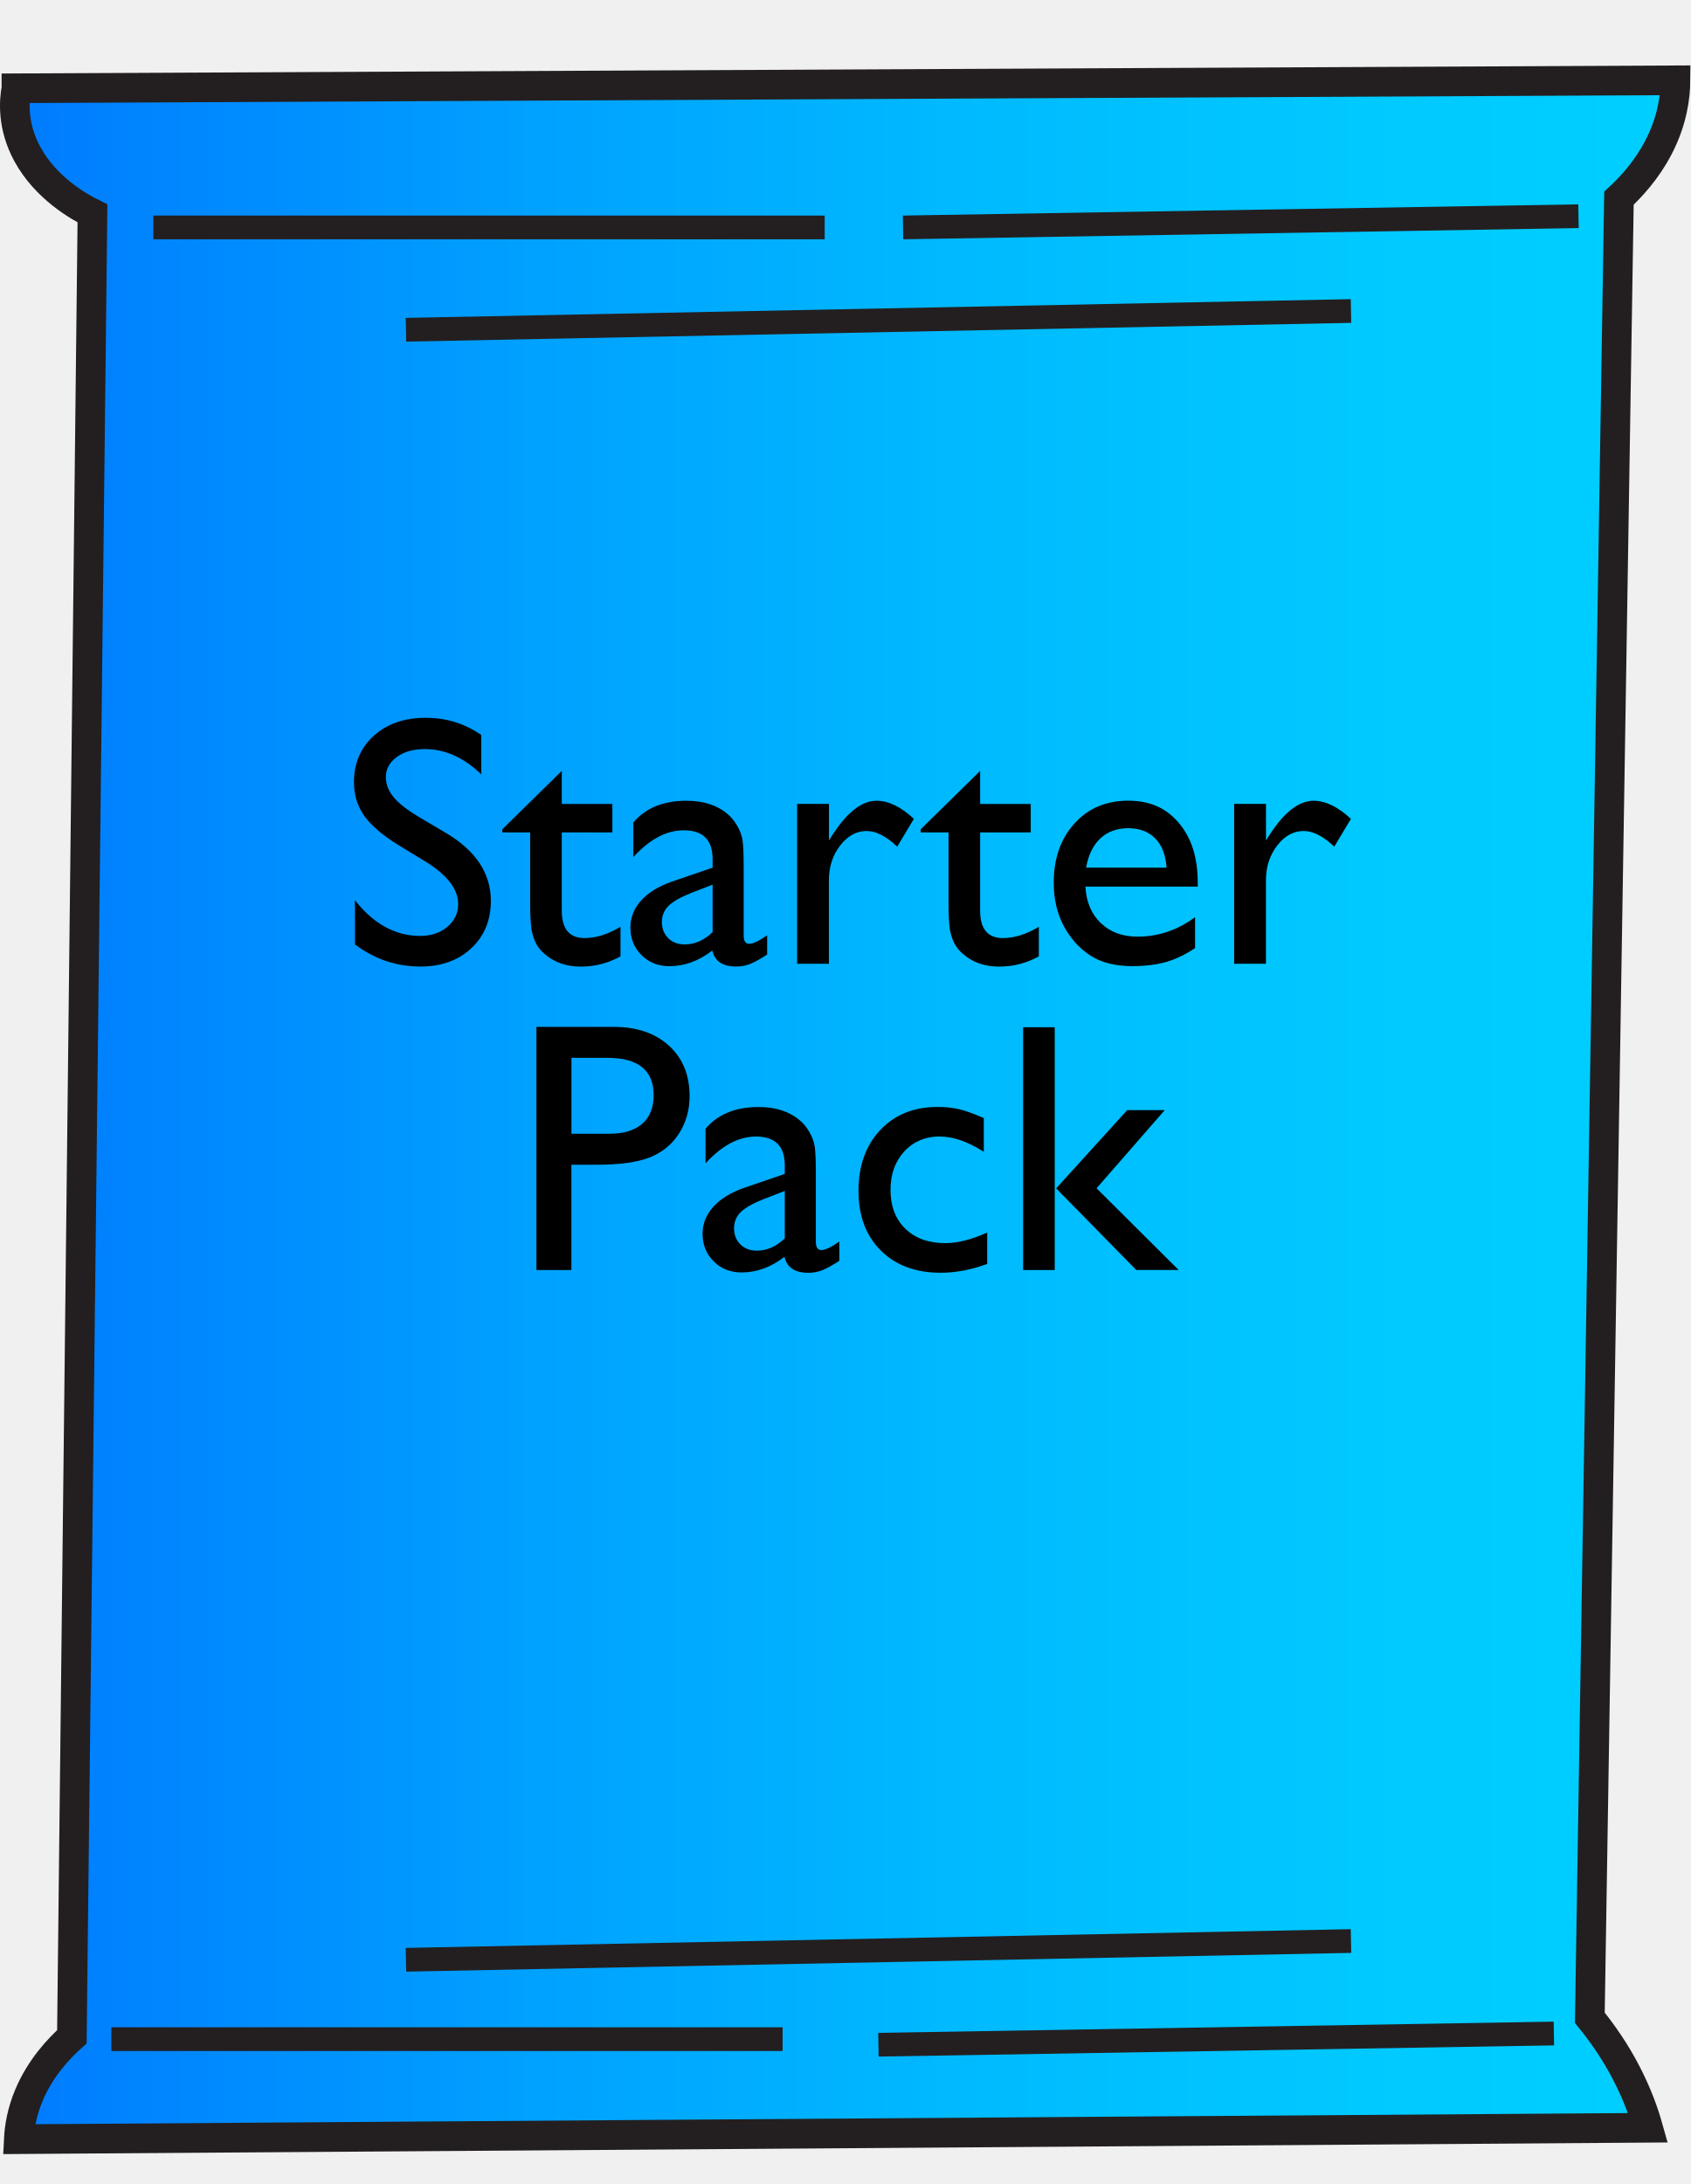
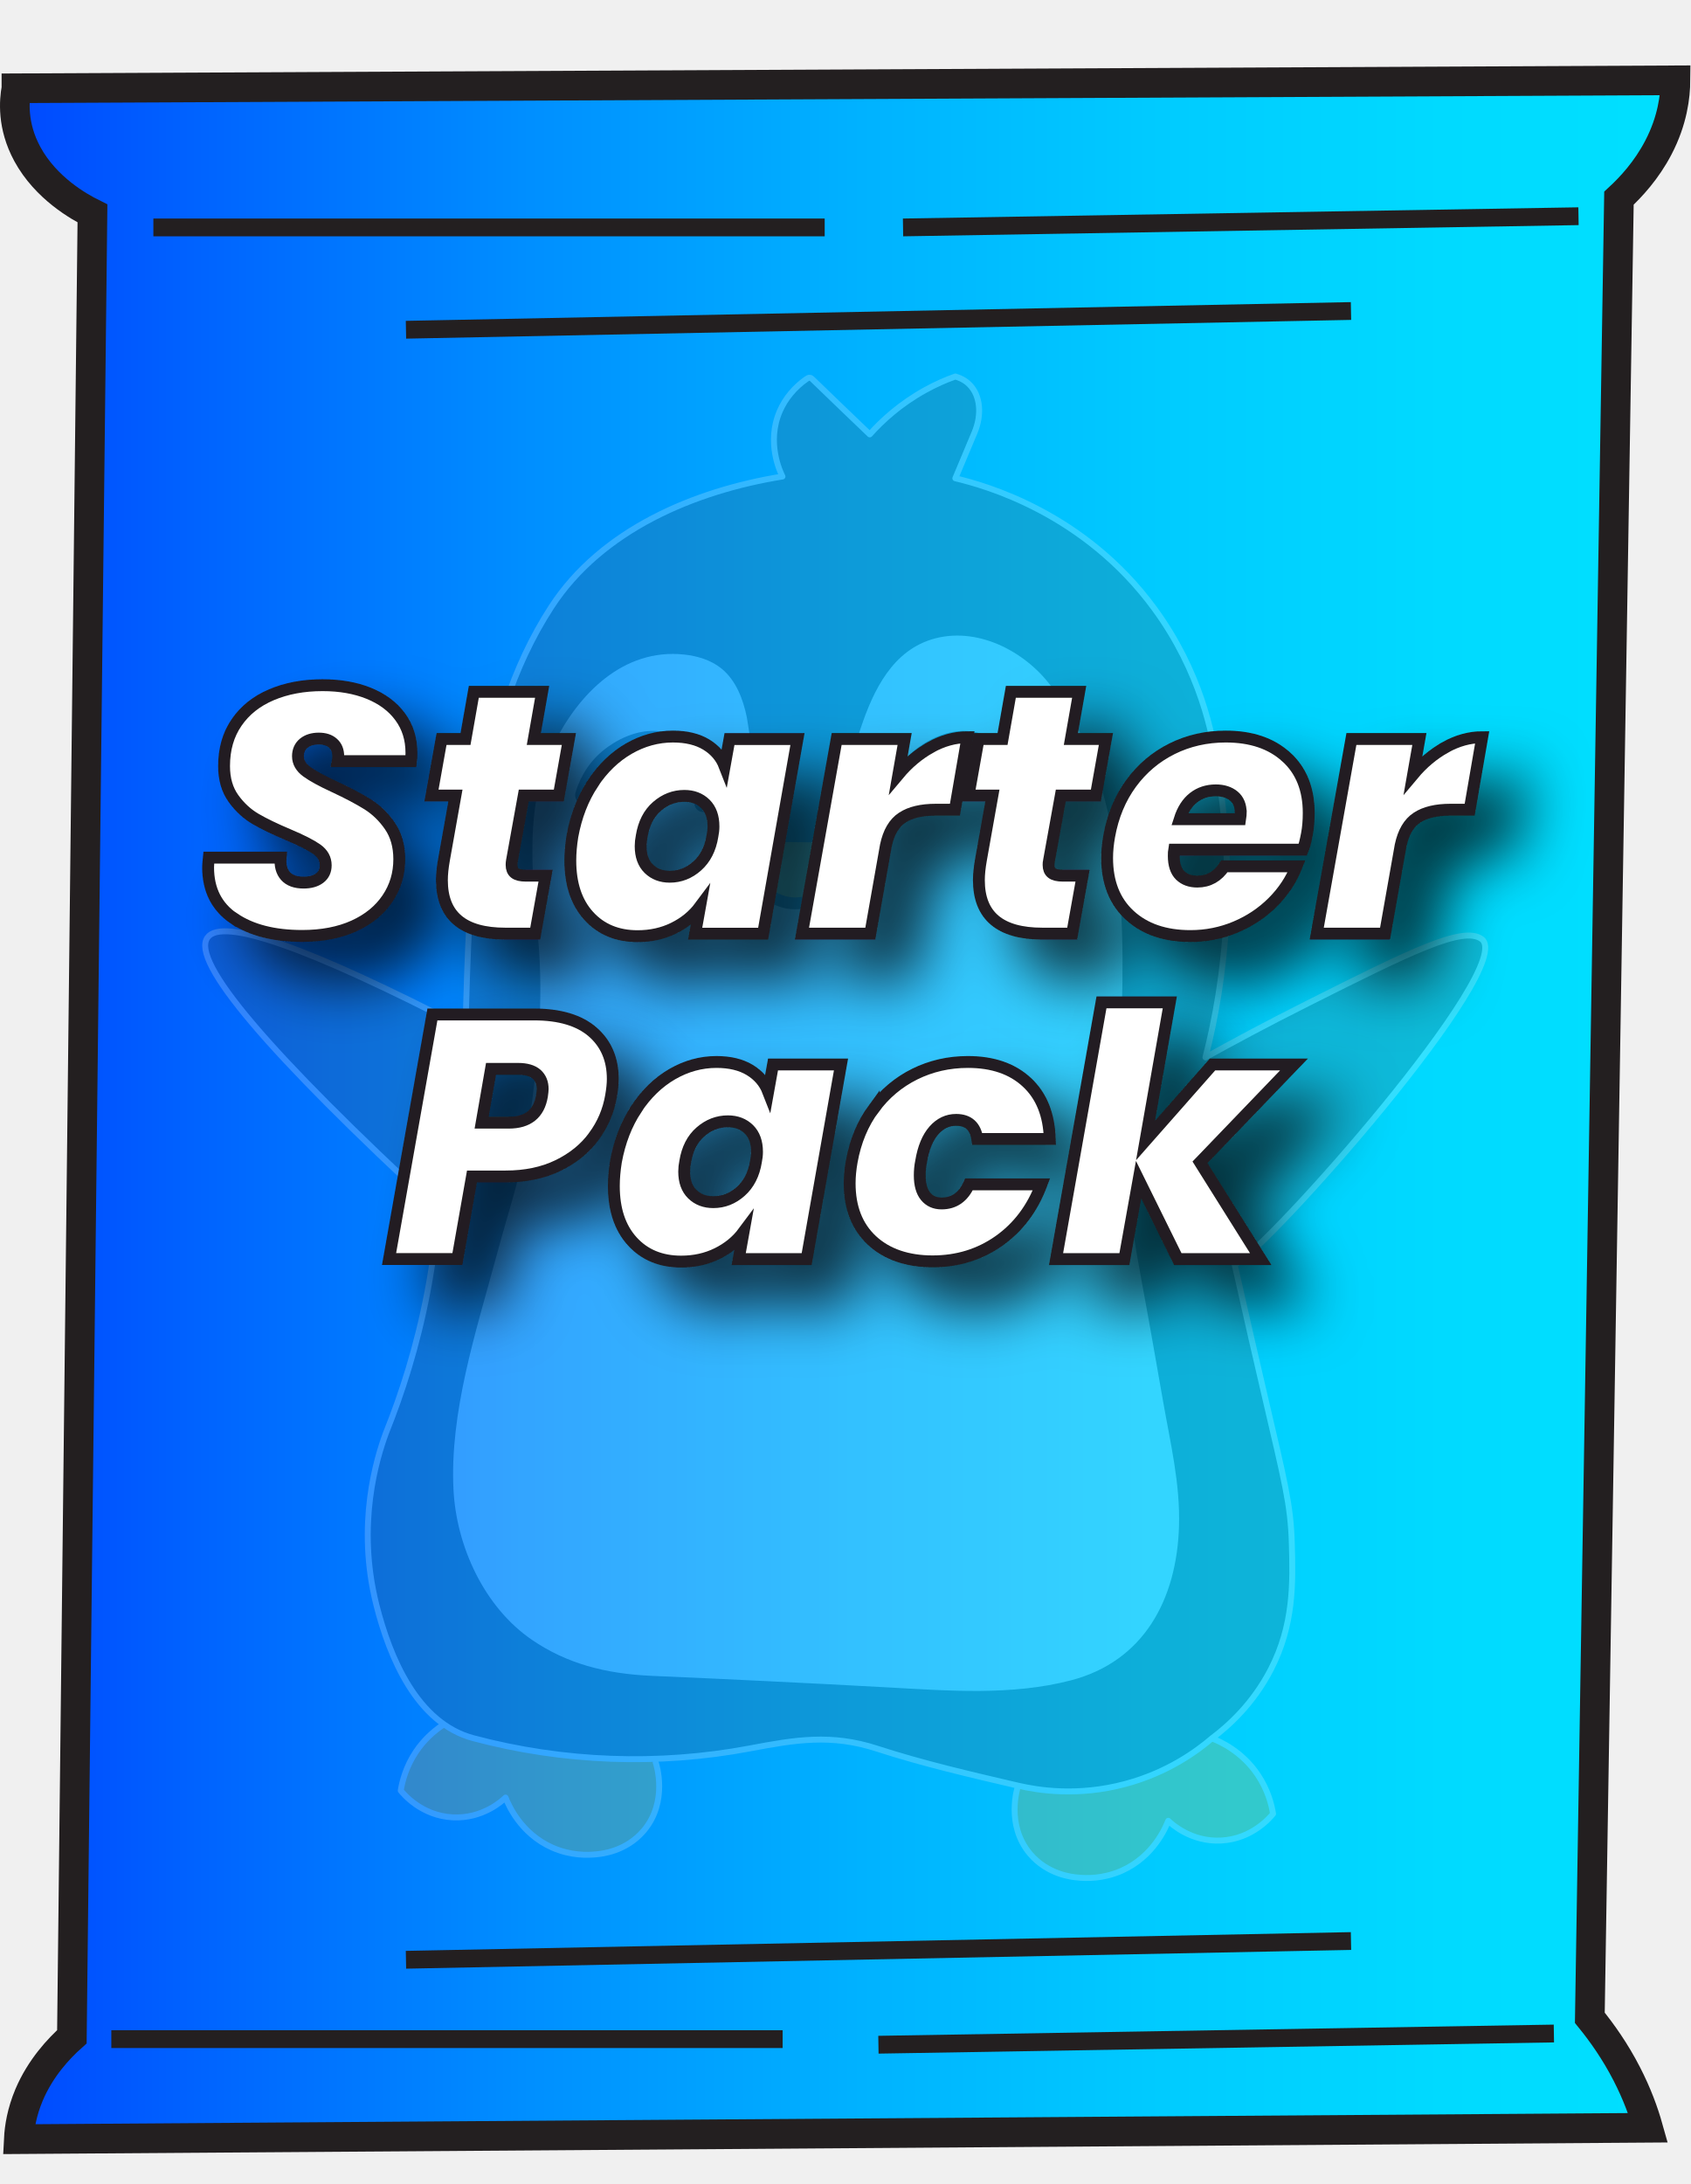
<svg xmlns="http://www.w3.org/2000/svg" id="Outline" width="285.02" height="368.18" viewBox="0 0 285.02 368.18">
  <defs>
    <style>
      .cls-1 {
        fill: url(#linear-gradient);
        stroke-width: 5px;
      }

-       .cls-1, .cls-2 {
+       .cls-1, .cls-2, .cls-3 {
        stroke: #231f20;
        stroke-miterlimit: 10;
      }

-       .cls-2 {
+       .cls-4 {
+         filter: url(#drop-shadow-2);
+       }
+ 
+       .cls-5, .cls-2 {
+         stroke-width: 2px;
+       }
+ 
+       .cls-5, .cls-6 {
+         fill: #fbae00;
+       }
+ 
+       .cls-5, .cls-6, .cls-7, .cls-8 {
+         stroke-linecap: round;
+         stroke-linejoin: round;
+       }
+ 
+       .cls-5, .cls-8 {
+         stroke: #414042;
+       }
+ 
+       .cls-2, .cls-9 {
+         fill: #fff;
+       }
+ 
+       .cls-6, .cls-7 {
+         stroke: #fff;
+       }
+ 
+       .cls-10 {
+         filter: url(#drop-shadow-1);
+       }
+ 
+       .cls-7 {
+         fill: #414042;
+       }
+ 
+       .cls-11 {
+         opacity: .2;
+       }
+ 
+       .cls-8, .cls-3 {
        fill: none;
-         stroke-width: 4px;
+         stroke-width: 3px;
      }
    </style>
    <linearGradient id="linear-gradient" x1="2.5" y1="187.07" x2="282.5" y2="187.07" gradientUnits="userSpaceOnUse">
-       <stop offset="0" stop-color="#007bff" />
-       <stop offset=".03" stop-color="#007fff" />
-       <stop offset=".31" stop-color="#00a1ff" />
-       <stop offset=".57" stop-color="#00baff" />
-       <stop offset=".81" stop-color="#00c9ff" />
-       <stop offset="1" stop-color="#00cfff" />
+       <stop offset="0" stop-color="#0049ff" />
+       <stop offset=".11" stop-color="#0063ff" />
+       <stop offset=".31" stop-color="#008fff" />
+       <stop offset=".51" stop-color="#00b2ff" />
+       <stop offset=".69" stop-color="#00cbff" />
+       <stop offset=".86" stop-color="#00daff" />
+       <stop offset="1" stop-color="#00e0ff" />
    </linearGradient>
+     <filter id="drop-shadow-1" x="25.5" y="106.09" width="248" height="75" filterUnits="userSpaceOnUse">
+       <feOffset dx="7" dy="7" />
+       <feGaussianBlur result="blur" stdDeviation="5" />
+       <feFlood flood-color="#000" flood-opacity=".75" />
+       <feComposite in2="blur" operator="in" />
+       <feComposite in="SourceGraphic" />
+     </filter>
+     <filter id="drop-shadow-2" x="55.5" y="159.09" width="188" height="77" filterUnits="userSpaceOnUse">
+       <feOffset dx="7" dy="7" />
+       <feGaussianBlur result="blur-2" stdDeviation="5" />
+       <feFlood flood-color="#000" flood-opacity=".75" />
+       <feComposite in2="blur-2" operator="in" />
+       <feComposite in="SourceGraphic" />
+     </filter>
  </defs>
  <path class="cls-1" d="M2.77,14.88l279.73-1.34c-.02,2.64-.48,6.74-2.89,11.35-1.98,3.8-4.6,6.64-6.64,8.52-1.64,102.25-3.27,204.5-4.91,306.75,2.07,2.54,4.29,5.69,6.22,9.44,1.72,3.34,2.85,6.43,3.6,9.1-91.57.64-183.14,1.28-274.71,1.92.1-2,.52-4.58,1.73-7.46,1.93-4.55,5.01-7.83,7.22-9.8,1.16-102.46,2.31-204.92,3.47-307.38-2.25-1.12-7.84-4.24-10.98-10.01-2.61-4.81-2.21-9.07-1.84-11.08Z" />
-   <line class="cls-2" x1="25.86" y1="38.34" x2="139.05" y2="38.34" />
-   <path class="cls-2" d="M68.45,55.59l159.34-3.16" />
-   <path class="cls-2" d="M152.26,38.34l113.89-1.89" />
-   <g>
-     <path d="M71.86,145.32l-4.45-2.71c-2.79-1.71-4.78-3.38-5.96-5.03-1.18-1.65-1.77-3.55-1.77-5.7,0-3.22,1.12-5.84,3.35-7.85,2.24-2.01,5.14-3.02,8.72-3.02s6.55.96,9.4,2.88v6.65c-2.95-2.84-6.12-4.26-9.52-4.26-1.91,0-3.49.44-4.72,1.33s-1.85,2.02-1.85,3.4c0,1.23.45,2.37,1.36,3.44.91,1.07,2.36,2.19,4.37,3.37l4.48,2.65c4.99,2.98,7.49,6.78,7.49,11.39,0,3.28-1.1,5.95-3.3,8s-5.05,3.08-8.57,3.08c-4.04,0-7.72-1.24-11.04-3.73v-7.44c3.16,4.01,6.83,6.01,10.99,6.01,1.84,0,3.36-.51,4.58-1.53,1.22-1.02,1.83-2.3,1.83-3.84,0-2.49-1.8-4.85-5.39-7.09Z" />
-     <path d="M84.7,139.8l10.02-9.84v5.57h8.53v4.8h-8.53v13.19c0,3.08,1.28,4.62,3.84,4.62,1.91,0,3.94-.63,6.06-1.9v4.98c-2.05,1.15-4.29,1.73-6.71,1.73s-4.47-.71-6.09-2.14c-.51-.43-.93-.91-1.26-1.45-.33-.54-.61-1.24-.83-2.11-.22-.87-.34-2.52-.34-4.97v-11.95h-4.69v-.53Z" />
-     <path d="M125.39,146.27v11.46c0,.92.31,1.38.94,1.38s1.65-.48,3.02-1.44v3.25c-1.21.78-2.18,1.31-2.91,1.6s-1.5.42-2.3.42c-2.29,0-3.63-.9-4.04-2.7-2.27,1.76-4.68,2.64-7.24,2.64-1.88,0-3.44-.62-4.69-1.86-1.25-1.24-1.88-2.8-1.88-4.67,0-1.7.61-3.22,1.83-4.56,1.22-1.34,2.95-2.4,5.2-3.18l6.83-2.34v-1.44c0-3.24-1.62-4.86-4.86-4.86-2.91,0-5.74,1.5-8.5,4.51v-5.83c2.07-2.44,5.05-3.66,8.94-3.66,2.91,0,5.24.76,7,2.29.59.49,1.11,1.14,1.58,1.95.47.81.77,1.62.89,2.43.13.81.19,2.35.19,4.61ZM120.15,157.14v-8l-3.57,1.38c-1.82.72-3.1,1.45-3.85,2.18s-1.13,1.65-1.13,2.74.36,2.02,1.07,2.72,1.63,1.05,2.77,1.05c1.7,0,3.27-.69,4.72-2.08Z" />
-     <path d="M139.77,135.52v6.18l.29-.47c2.58-4.16,5.16-6.24,7.73-6.24,2.01,0,4.11,1.02,6.3,3.05l-2.81,4.69c-1.86-1.76-3.57-2.64-5.16-2.64-1.72,0-3.21.82-4.47,2.46s-1.89,3.58-1.89,5.83v14.09h-5.36v-26.95h5.36Z" />
-     <path d="M155.24,139.8l10.02-9.84v5.57h8.53v4.8h-8.53v13.19c0,3.08,1.28,4.62,3.84,4.62,1.91,0,3.94-.63,6.06-1.9v4.98c-2.05,1.15-4.29,1.73-6.71,1.73s-4.47-.71-6.09-2.14c-.51-.43-.93-.91-1.26-1.45-.33-.54-.61-1.24-.83-2.11-.22-.87-.34-2.52-.34-4.97v-11.95h-4.69v-.53Z" />
-     <path d="M201.97,149.46h-18.96c.14,2.58,1,4.63,2.59,6.15s3.65,2.29,6.17,2.29c3.52,0,6.76-1.09,9.73-3.28v5.21c-1.64,1.09-3.27,1.88-4.88,2.34s-3.5.7-5.67.7c-2.97,0-5.37-.62-7.21-1.85s-3.31-2.89-4.41-4.97-1.66-4.49-1.66-7.22c0-4.1,1.16-7.44,3.49-10,2.32-2.57,5.34-3.85,9.05-3.85s6.43,1.25,8.55,3.75c2.13,2.5,3.19,5.85,3.19,10.05v.67ZM183.13,146.27h13.56c-.14-2.13-.77-3.77-1.9-4.92-1.13-1.15-2.66-1.73-4.57-1.73s-3.48.58-4.7,1.73c-1.22,1.15-2.02,2.79-2.39,4.92Z" />
-     <path d="M213.46,135.52v6.18l.29-.47c2.58-4.16,5.16-6.24,7.73-6.24,2.01,0,4.11,1.02,6.3,3.05l-2.81,4.69c-1.86-1.76-3.57-2.64-5.16-2.64-1.72,0-3.21.82-4.47,2.46s-1.89,3.58-1.89,5.83v14.09h-5.36v-26.95h5.36Z" />
+   <line class="cls-3" x1="25.86" y1="38.34" x2="139.05" y2="38.34" />
+   <path class="cls-3" d="M68.45,55.59l159.34-3.16" />
+   <path class="cls-3" d="M152.26,38.34l113.89-1.89" />
+   <line class="cls-3" x1="18.77" y1="343.76" x2="131.96" y2="343.76" />
+   <path class="cls-3" d="M148.11,344.7l113.89-1.89" />
+   <path class="cls-3" d="M68.45,330.38l159.34-3.16" />
+   <g class="cls-11">
+     <path class="cls-6" d="M110.56,297.12c.12.34,2.11,6.58-1.99,11.46-2.99,3.56-7.18,3.95-8.02,4.02-1.47.16-4.32.24-7.43-1.13-5.38-2.38-7.44-7.31-7.88-8.43-.55.53-3.86,3.59-8.91,3.33-5.26-.27-8.3-3.94-8.76-4.51.24-1.5.85-4.01,2.58-6.58,2.64-3.92,6.26-5.56,7.73-6.14" />
+     <path class="cls-6" d="M171.66,301.03c-.12.34-2.11,6.58,1.99,11.46,2.99,3.56,7.18,3.95,8.02,4.02,1.47.16,4.32.24,7.43-1.13,5.38-2.38,7.44-7.31,7.88-8.43.55.53,3.86,3.59,8.91,3.33,5.26-.27,8.3-3.94,8.76-4.51-.24-1.5-.85-4.01-2.58-6.58-2.64-3.92-6.26-5.56-7.73-6.14" />
+     <path class="cls-7" d="M208.17,213.16c2.04,9.07,3.76,16.57,5.01,21.9,3.47,14.92,4.44,18.57,4.63,25.07.21,6.81.33,13.8-3.53,21.3-2.99,5.79-7.12,9.51-9.93,11.61-2.53,2.17-7.43,5.77-14.58,7.69-8.05,2.17-14.8,1.07-18.11.3-7.93-1.85-16.04-3.72-23.78-6.24s-13.77-1.49-21.5-.03c-15.39,2.9-31.42,2.3-46.55-1.73-9.51-2.53-14.12-13.56-16.37-22.48-3.42-13.58.06-24.76,1.62-28.99,2.65-6.58,5.24-14.57,7-23.82.93-4.9,1.5-9.51,1.83-13.75-28.79-26.62-41.77-41.93-38.93-45.93,2.47-3.49,16.98,1.61,43.5,15.31.67-23.57,1.2-50.65,14.5-71.08,8.44-12.97,24.12-19.57,38.95-21.96-.37-.75-2.75-5.7-.45-11.02.94-2.18,2.55-4.06,4.5-5.42.17-.12.37-.24.57-.21.19.02.34.16.48.3,3.19,3.1,6.41,6.17,9.62,9.25,2.04-2.29,5.1-5.12,9.35-7.47,1.79-.99,3.51-1.74,5.08-2.29,1.26.36,2.02.98,2.42,1.4,1.79,1.83,2.09,5.01.81,8.06-1.08,2.57-2.16,5.14-3.23,7.7,4.97,1.18,21.71,5.79,33.56,21.97,7.76,10.58,9.9,21.3,10.61,26.84,1.14,6.7,1.99,15.22,1.54,25.07-.43,9.35-1.91,17.4-3.54,23.75,4.41-2.44,10.25-5.6,17.23-9.1,17.44-8.77,26.23-13.11,29.33-10.86,6.21,4.5-36.42,52.6-41.62,54.87Z" />
+     <path class="cls-9" d="M89.86,147.35c.17,3.7.55,7.4.88,11,.93,10.07-.01,20.58-1.48,30.58-1.39,9.47-2.82,12.67-5.68,23.26-3.36,12.42-7.76,25.91-7.12,38.89.47,9.58,5.18,19.86,13.24,25.37,5.83,3.98,12.35,5.73,20.27,6.07,6.29.27,12.62.56,18.97.87,7.01.34,13.98.7,20.91,1.08,10.17.56,20.73,1.4,30.7-1.19,12.37-3.22,17.87-13.73,18.24-25.97.22-7.2-1.45-14.02-2.68-21.05-1.17-6.65-2.33-13.36-3.57-20.02-2.37-12.74-4.19-25.67-3.65-38.66.85-20.54,1.47-45.38-12.08-62.44-4.67-5.87-12.98-9.84-20.4-7.12-6.71,2.46-9.69,9.67-11.69,15.97-.6,1.89-5.83,16.98-3.83,17.26-2.47-.35-2.84.27-5.32-.08,0,0-5.78.3-5.93.3-.78,0-3.4-18.95-3.71-20.51-.63-3.11-1.84-6.29-4.31-8.28-1.77-1.42-4.03-2.1-6.29-2.34-10.22-1.07-17.77,6.61-21.97,15.12-3.37,6.85-3.85,14.38-3.5,21.89Z" />
+     <path class="cls-8" d="M98.47,134.06c.37-1.26,1.46-4.31,4.44-6.59.79-.61,5.55-4.25,10.36-2.06,3.48,1.58,5.65,5.6,5.3,9.98" />
+     <path class="cls-8" d="M150.94,134.06c.37-1.26,1.46-4.31,4.44-6.59.79-.61,5.55-4.25,10.36-2.06,3.48,1.58,5.65,5.6,5.3,9.98" />
+     <path class="cls-5" d="M145.17,142.08c-.17-.85-.96-1.01-12.07-1.12-7.72-.08-8.97-.02-9.23,1.12-.58,2.5,3.81,9.13,8.88,10.09,6.57,1.24,12.99-7.3,12.43-10.09Z" />
  </g>
  <g>
-     <path d="M90.45,214.1v-40.99h12.98c3.91,0,7.02,1.05,9.35,3.16,2.32,2.11,3.49,4.94,3.49,8.5,0,2.38-.6,4.49-1.79,6.33-1.19,1.84-2.82,3.17-4.89,4-2.07.83-5.04,1.25-8.91,1.25h-4.34v17.75h-5.89ZM102.41,178.33h-6.06v12.8h6.42c2.38,0,4.22-.56,5.51-1.68s1.93-2.73,1.93-4.82c0-4.2-2.6-6.3-7.79-6.3Z" />
-     <path d="M137.56,197.9v11.46c0,.92.31,1.38.94,1.38s1.65-.48,3.02-1.44v3.25c-1.21.78-2.18,1.31-2.91,1.6-.73.28-1.5.42-2.3.42-2.28,0-3.63-.9-4.04-2.7-2.27,1.76-4.68,2.64-7.24,2.64-1.88,0-3.44-.62-4.69-1.86-1.25-1.24-1.88-2.8-1.88-4.67,0-1.7.61-3.22,1.83-4.56,1.22-1.34,2.95-2.4,5.2-3.18l6.83-2.34v-1.44c0-3.24-1.62-4.86-4.86-4.86-2.91,0-5.74,1.5-8.5,4.51v-5.83c2.07-2.44,5.05-3.66,8.94-3.66,2.91,0,5.24.76,7,2.29.59.49,1.11,1.14,1.58,1.95s.77,1.62.89,2.43.19,2.35.19,4.61ZM132.32,208.77v-8l-3.57,1.38c-1.82.72-3.1,1.45-3.85,2.18-.75.73-1.13,1.65-1.13,2.74s.36,2.02,1.07,2.72c.71.7,1.64,1.05,2.77,1.05,1.7,0,3.27-.69,4.72-2.08Z" />
-     <path d="M166.45,207.8v5.27c-2.68,1-5.29,1.49-7.85,1.49-4.22,0-7.58-1.25-10.09-3.75s-3.76-5.85-3.76-10.05,1.22-7.66,3.66-10.25,5.65-3.9,9.64-3.9c1.39,0,2.63.13,3.74.4s2.47.76,4.09,1.48v5.68c-2.7-1.72-5.2-2.58-7.5-2.58s-4.38.84-5.92,2.53-2.31,3.84-2.31,6.46c0,2.75.83,4.94,2.5,6.56s3.92,2.43,6.75,2.43c2.05,0,4.4-.6,7.06-1.79Z" />
-     <path d="M172.51,173.17h5.33v40.93h-5.33v-40.93ZM190.06,187.14h6.33l-11.5,13.18,13.84,13.77h-7.15l-13.5-13.75,11.98-13.2Z" />
+     <g class="cls-10">
+       <path class="cls-2" d="M39.45,154.85c-2.9-1.97-4.36-4.84-4.36-8.63,0-.31.04-.86.12-1.64h12.11c-.12,1.33.16,2.36.82,3.1.66.74,1.68,1.11,3.04,1.11,1.13,0,2.04-.25,2.72-.76.68-.51,1.02-1.23,1.02-2.16,0-1.09-.5-1.99-1.49-2.69s-2.6-1.52-4.83-2.46-4.06-1.82-5.5-2.66c-1.44-.84-2.69-1.99-3.74-3.45-1.05-1.46-1.58-3.28-1.58-5.47,0-2.85.7-5.29,2.11-7.34,1.4-2.05,3.36-3.61,5.88-4.68,2.52-1.07,5.39-1.61,8.63-1.61,2.92,0,5.52.46,7.78,1.37,2.26.92,4.03,2.23,5.29,3.95,1.27,1.72,1.9,3.74,1.9,6.08,0,.62-.02,1.09-.06,1.4h-12.34c.04-.19.06-.47.06-.82,0-.94-.29-1.67-.88-2.19-.58-.53-1.38-.79-2.4-.79s-1.9.26-2.54.79c-.64.53-.97,1.26-.97,2.19,0,1.01.5,1.88,1.49,2.6.99.72,2.54,1.57,4.65,2.54,2.26,1.05,4.12,2.04,5.59,2.95,1.46.92,2.72,2.13,3.77,3.66s1.58,3.39,1.58,5.61c0,2.46-.66,4.67-1.99,6.64-1.33,1.97-3.22,3.51-5.67,4.62-2.46,1.11-5.36,1.67-8.71,1.67-4.76,0-8.59-.98-11.49-2.95Z" />
+       <path class="cls-2" d="M86.32,145.11c-.04.2-.06.43-.06.7,0,.62.18,1.08.56,1.37.37.29.98.44,1.84.44h3.33l-1.75,9.77h-5.03c-7.13,0-10.7-3-10.7-9.01,0-1.01.12-2.16.35-3.45l1.93-10.82h-4.04l1.7-9.53h4.04l1.4-7.95h11.52l-1.4,7.95h5.91l-1.7,9.53h-5.91l-1.99,11Z" />
+       <path class="cls-2" d="M99.95,132.07c1.68-2.53,3.69-4.48,6.05-5.85,2.36-1.36,4.84-2.05,7.46-2.05,2.26,0,4.13.45,5.62,1.35,1.48.9,2.51,2.11,3.1,3.63l.82-4.56h11.46l-5.79,32.81h-11.46l.82-4.56c-1.13,1.52-2.61,2.73-4.44,3.63-1.83.9-3.86,1.35-6.08,1.35-3.43,0-6.18-1.14-8.25-3.42-2.07-2.28-3.1-5.39-3.1-9.33,0-1.29.12-2.65.35-4.09.62-3.39,1.77-6.36,3.45-8.89ZM120.3,139.32c0-1.64-.46-2.9-1.37-3.8-.92-.9-2.1-1.35-3.54-1.35-1.72,0-3.26.6-4.62,1.78-1.37,1.19-2.22,2.86-2.57,5-.12.58-.18,1.15-.18,1.7,0,1.64.46,2.91,1.37,3.8.92.9,2.1,1.35,3.54,1.35,1.72,0,3.26-.6,4.62-1.81,1.36-1.21,2.22-2.88,2.57-5.03.12-.58.18-1.13.18-1.64Z" />
+       <path class="cls-2" d="M156.92,125.98c2.03-1.13,4.09-1.7,6.2-1.7l-2.11,12.22h-3.22c-2.42,0-4.31.45-5.67,1.35-1.37.9-2.28,2.46-2.75,4.68l-2.63,14.86h-11.52l5.85-32.81h11.46l-1.05,5.97c1.6-1.91,3.41-3.43,5.44-4.56Z" />
+       <path class="cls-2" d="M176.86,145.11c-.04.2-.06.43-.06.7,0,.62.18,1.08.56,1.37.37.29.98.44,1.84.44h3.33l-1.75,9.77h-5.03c-7.13,0-10.7-3-10.7-9.01,0-1.01.12-2.16.35-3.45l1.93-10.82h-4.03l1.7-9.53h4.04l1.4-7.95h11.52l-1.4,7.95h5.91l-1.7,9.53h-5.91l-1.99,11Z" />
+       <path class="cls-2" d="M216.89,127.62c2.52,2.3,3.77,5.44,3.77,9.42,0,1.33-.1,2.5-.29,3.51-.23,1.25-.47,2.14-.7,2.69h-21.7c-.04.23-.06.58-.06,1.05,0,1.48.36,2.57,1.08,3.28.72.7,1.69,1.05,2.89,1.05,1.91,0,3.43-.86,4.56-2.57h12.17c-.9,2.26-2.23,4.28-4.01,6.05-1.77,1.77-3.86,3.17-6.26,4.18-2.4,1.01-4.94,1.52-7.63,1.52-4.29,0-7.7-1.17-10.24-3.51s-3.8-5.56-3.8-9.65c0-1.17.12-2.4.35-3.68.62-3.43,1.86-6.4,3.71-8.92,1.85-2.52,4.15-4.45,6.9-5.82,2.75-1.36,5.76-2.05,9.04-2.05,4.29,0,7.69,1.15,10.21,3.45ZM209.2,137.04c0-1.25-.39-2.19-1.17-2.84-.78-.64-1.79-.96-3.04-.96-1.44,0-2.69.41-3.74,1.23-1.05.82-1.83,2.03-2.34,3.63h10.18c.08-.55.12-.9.12-1.05Z" />
+       <path class="cls-2" d="M243.71,125.98c2.03-1.13,4.09-1.7,6.2-1.7l-2.11,12.22h-3.22c-2.42,0-4.31.45-5.67,1.35-1.37.9-2.28,2.46-2.75,4.68l-2.63,14.86h-11.52l5.85-32.81h11.46l-1.05,5.97c1.6-1.91,3.41-3.43,5.44-4.56Z" />
+     </g>
+     <g class="cls-4">
+       <path class="cls-2" d="M100.13,191.58c-1.5,2.05-3.52,3.68-6.05,4.91-2.54,1.23-5.48,1.84-8.83,1.84h-5.67l-2.46,13.92h-11.52l7.31-41.23h17.14c4.33,0,7.62.99,9.88,2.95,2.26,1.97,3.39,4.61,3.39,7.92,0,.82-.1,1.78-.29,2.87-.43,2.5-1.39,4.77-2.9,6.81ZM91.38,184.76c.08-.55.12-.94.12-1.17,0-1.05-.34-1.88-1.02-2.49-.68-.6-1.73-.91-3.13-.91h-4.56l-1.58,9.07h4.56c3.24,0,5.11-1.5,5.61-4.5Z" />
+       <path class="cls-2" d="M107.29,186.93c1.68-2.53,3.69-4.48,6.05-5.85,2.36-1.36,4.84-2.05,7.46-2.05,2.26,0,4.13.45,5.62,1.35,1.48.9,2.51,2.11,3.1,3.63l.82-4.56h11.46l-5.79,32.81h-11.46l.82-4.56c-1.13,1.52-2.61,2.73-4.44,3.63-1.83.9-3.86,1.35-6.08,1.35-3.43,0-6.18-1.14-8.25-3.42-2.07-2.28-3.1-5.39-3.1-9.33,0-1.29.12-2.65.35-4.09.62-3.39,1.77-6.36,3.45-8.89ZM127.64,194.18c0-1.64-.46-2.9-1.37-3.8-.92-.9-2.1-1.35-3.54-1.35-1.72,0-3.26.6-4.62,1.78-1.37,1.19-2.22,2.86-2.57,5-.12.58-.18,1.15-.18,1.7,0,1.64.46,2.91,1.37,3.8.92.9,2.1,1.35,3.54,1.35,1.72,0,3.26-.6,4.62-1.81,1.36-1.21,2.22-2.88,2.57-5.03.12-.58.18-1.13.18-1.64Z" />
+       <path class="cls-2" d="M147.32,186.9c1.85-2.52,4.15-4.45,6.9-5.82,2.75-1.36,5.74-2.05,8.98-2.05,4.17,0,7.49,1.14,9.94,3.42,2.46,2.28,3.74,5.47,3.86,9.56h-12.22c-.31-2.14-1.5-3.22-3.57-3.22-1.44,0-2.69.59-3.74,1.78-1.05,1.19-1.78,2.93-2.16,5.23-.16.78-.23,1.56-.23,2.34,0,1.56.33,2.74.99,3.54.66.8,1.56,1.2,2.69,1.2,2.11,0,3.65-1.07,4.62-3.22h12.22c-1.52,4.06-3.91,7.23-7.16,9.53-3.26,2.3-6.99,3.45-11.2,3.45s-7.69-1.17-10.21-3.51c-2.52-2.34-3.77-5.56-3.77-9.65,0-1.17.12-2.4.35-3.68.62-3.43,1.86-6.4,3.71-8.92Z" />
+       <path class="cls-2" d="M202.33,195.94l10.24,16.32h-13.98l-6.61-13.39-2.4,13.39h-11.52l7.66-43.28h11.52l-4.09,23.28,11.29-12.81h13.74l-15.85,16.49Z" />
+     </g>
  </g>
-   <line class="cls-2" x1="18.77" y1="343.76" x2="131.96" y2="343.76" />
-   <path class="cls-2" d="M148.11,344.7l113.89-1.89" />
-   <path class="cls-2" d="M68.45,330.38l159.34-3.16" />
</svg>
